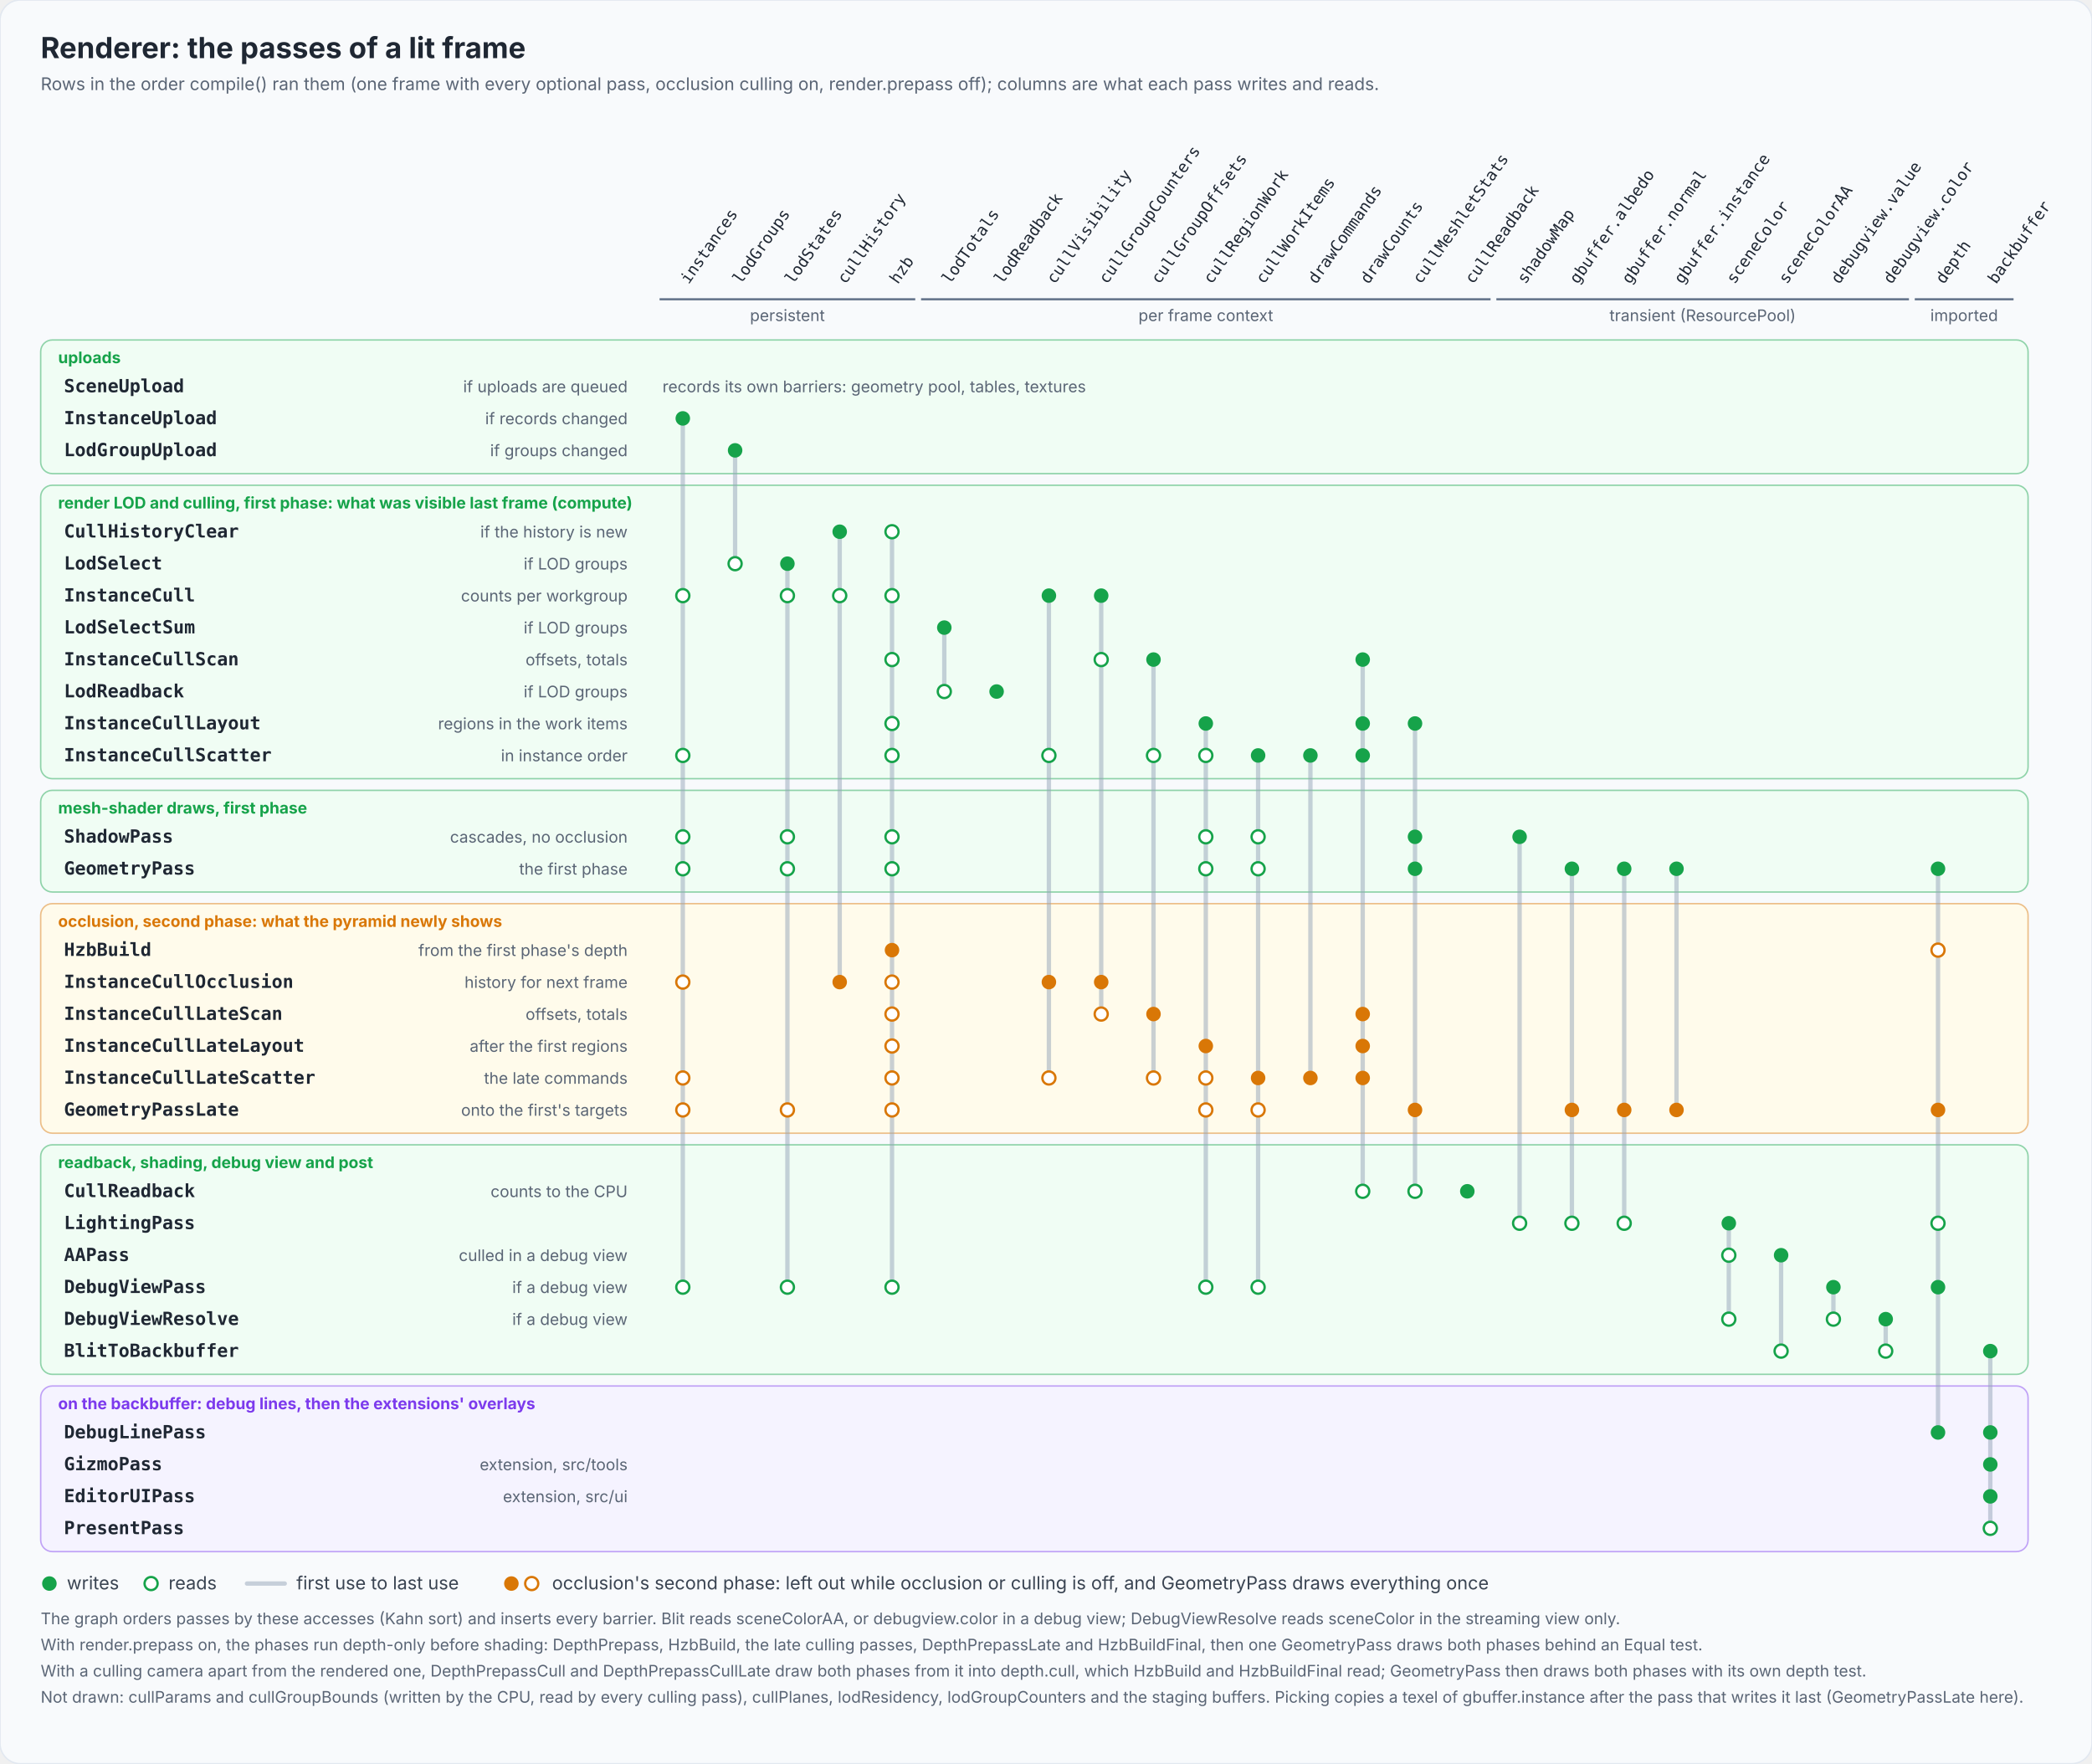
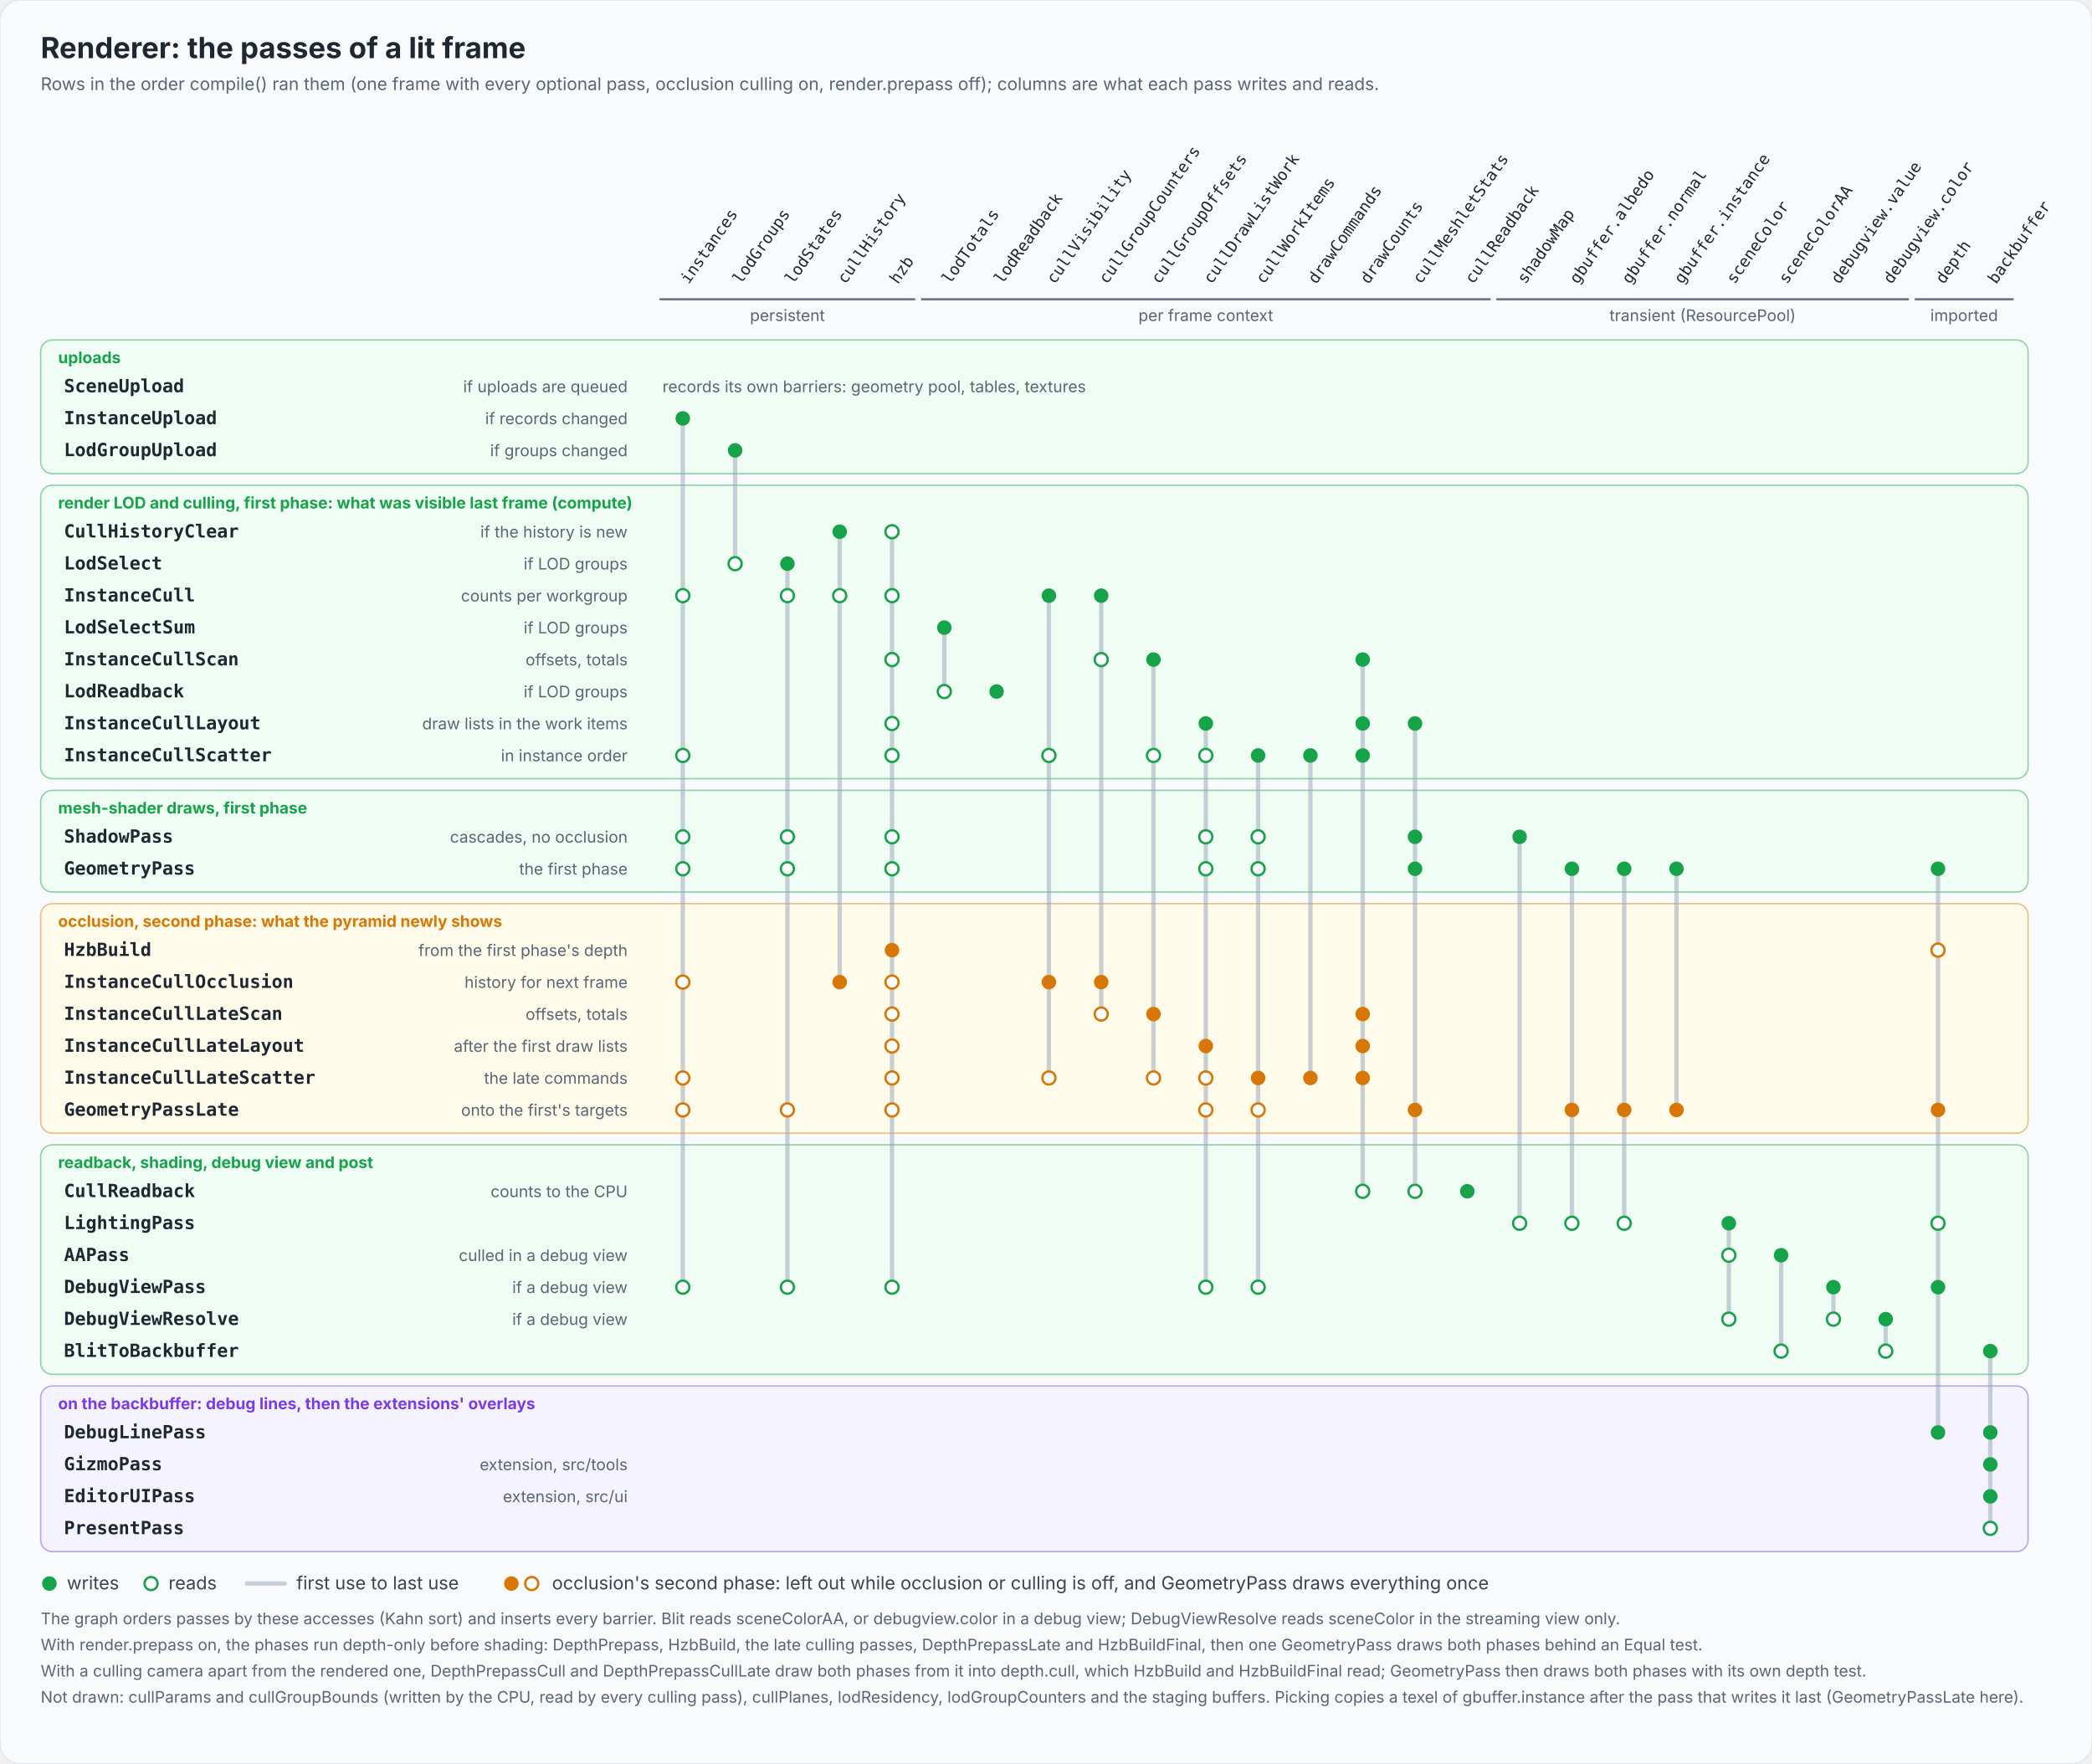
<svg xmlns="http://www.w3.org/2000/svg" width="1440" height="1214" viewBox="0 0 1440 1214" font-family="Inter, Segoe UI, Helvetica, Arial, sans-serif">
  <style>
    .title { font-size: 20px; font-weight: 700; fill: #1f2733; }
    .pass { font-size: 12.5px; font-weight: 700; fill: #1f2733; font-family: JetBrains Mono, Consolas, Menlo, monospace; }
    .res { font-size: 11px; fill: #1f2733; font-family: JetBrains Mono, Consolas, Menlo, monospace; }
    .band { font-size: 11px; font-weight: 700; }
    .s { font-size: 11px; fill: #5a6575; }
    .t { font-size: 12.5px; fill: #3a4452; }
  </style>
  <rect x="0" y="0" width="1440" height="1214" rx="14" fill="#f8fafc" stroke="#e2e8f0" />
  <text x="28" y="40" class="title">Renderer: the passes of a lit frame</text>
  <text x="28" y="62" class="s" style="font-size:12px">Rows in the order compile() ran them (one frame with every optional pass, occlusion culling on, render.prepass off); columns are what each pass writes and reads.</text>
  <text x="474" y="196" class="res" transform="rotate(-55 474 196)">instances</text>
  <text x="510" y="196" class="res" transform="rotate(-55 510 196)">lodGroups</text>
  <text x="546" y="196" class="res" transform="rotate(-55 546 196)">lodStates</text>
  <text x="582" y="196" class="res" transform="rotate(-55 582 196)">cullHistory</text>
  <text x="618" y="196" class="res" transform="rotate(-55 618 196)">hzb</text>
  <text x="654" y="196" class="res" transform="rotate(-55 654 196)">lodTotals</text>
  <text x="690" y="196" class="res" transform="rotate(-55 690 196)">lodReadback</text>
  <text x="726" y="196" class="res" transform="rotate(-55 726 196)">cullVisibility</text>
  <text x="762" y="196" class="res" transform="rotate(-55 762 196)">cullGroupCounters</text>
  <text x="798" y="196" class="res" transform="rotate(-55 798 196)">cullGroupOffsets</text>
-   <text x="834" y="196" class="res" transform="rotate(-55 834 196)">cullRegionWork</text>
+   <text x="834" y="196" class="res" transform="rotate(-55 834 196)">cullDrawListWork</text>
  <text x="870" y="196" class="res" transform="rotate(-55 870 196)">cullWorkItems</text>
  <text x="906" y="196" class="res" transform="rotate(-55 906 196)">drawCommands</text>
  <text x="942" y="196" class="res" transform="rotate(-55 942 196)">drawCounts</text>
  <text x="978" y="196" class="res" transform="rotate(-55 978 196)">cullMeshletStats</text>
  <text x="1014" y="196" class="res" transform="rotate(-55 1014 196)">cullReadback</text>
  <text x="1050" y="196" class="res" transform="rotate(-55 1050 196)">shadowMap</text>
  <text x="1086" y="196" class="res" transform="rotate(-55 1086 196)">gbuffer.albedo</text>
  <text x="1122" y="196" class="res" transform="rotate(-55 1122 196)">gbuffer.normal</text>
  <text x="1158" y="196" class="res" transform="rotate(-55 1158 196)">gbuffer.instance</text>
  <text x="1194" y="196" class="res" transform="rotate(-55 1194 196)">sceneColor</text>
  <text x="1230" y="196" class="res" transform="rotate(-55 1230 196)">sceneColorAA</text>
  <text x="1266" y="196" class="res" transform="rotate(-55 1266 196)">debugview.value</text>
  <text x="1302" y="196" class="res" transform="rotate(-55 1302 196)">debugview.color</text>
  <text x="1338" y="196" class="res" transform="rotate(-55 1338 196)">depth</text>
  <text x="1374" y="196" class="res" transform="rotate(-55 1374 196)">backbuffer</text>
  <line x1="454" y1="206" x2="630" y2="206" stroke="#64748b" stroke-width="1.5" />
  <text x="542" y="221" class="s" text-anchor="middle">persistent</text>
  <line x1="634" y1="206" x2="1026" y2="206" stroke="#64748b" stroke-width="1.5" />
  <text x="830" y="221" class="s" text-anchor="middle">per frame context</text>
  <line x1="1030" y1="206" x2="1314" y2="206" stroke="#64748b" stroke-width="1.5" />
  <text x="1172" y="221" class="s" text-anchor="middle">transient (ResourcePool)</text>
  <line x1="1318" y1="206" x2="1386" y2="206" stroke="#64748b" stroke-width="1.5" />
  <text x="1352" y="221" class="s" text-anchor="middle">imported</text>
  <rect x="28" y="234" width="1368" height="92" rx="8" fill="#f0fdf4" stroke="#16a34a" stroke-opacity="0.45" />
  <text x="40" y="250" class="band" fill="#16a34a">uploads</text>
  <rect x="28" y="334" width="1368" height="202" rx="8" fill="#f0fdf4" stroke="#16a34a" stroke-opacity="0.45" />
  <text x="40" y="350" class="band" fill="#16a34a">render LOD and culling, first phase: what was visible last frame (compute)</text>
  <rect x="28" y="544" width="1368" height="70" rx="8" fill="#f0fdf4" stroke="#16a34a" stroke-opacity="0.45" />
  <text x="40" y="560" class="band" fill="#16a34a">mesh-shader draws, first phase</text>
  <rect x="28" y="622" width="1368" height="158" rx="8" fill="#fffbeb" stroke="#d97706" stroke-opacity="0.45" />
  <text x="40" y="638" class="band" fill="#d97706">occlusion, second phase: what the pyramid newly shows</text>
  <rect x="28" y="788" width="1368" height="158" rx="8" fill="#f0fdf4" stroke="#16a34a" stroke-opacity="0.45" />
  <text x="40" y="804" class="band" fill="#16a34a">readback, shading, debug view and post</text>
  <rect x="28" y="954" width="1368" height="114" rx="8" fill="#f5f3ff" stroke="#7c3aed" stroke-opacity="0.45" />
  <text x="40" y="970" class="band" fill="#7c3aed">on the backbuffer: debug lines, then the extensions' overlays</text>
  <line x1="470" y1="288" x2="470" y2="886" stroke="#94a3b8" stroke-width="3" stroke-linecap="round" opacity="0.5" />
  <line x1="506" y1="310" x2="506" y2="388" stroke="#94a3b8" stroke-width="3" stroke-linecap="round" opacity="0.5" />
  <line x1="542" y1="388" x2="542" y2="886" stroke="#94a3b8" stroke-width="3" stroke-linecap="round" opacity="0.5" />
  <line x1="578" y1="366" x2="578" y2="676" stroke="#94a3b8" stroke-width="3" stroke-linecap="round" opacity="0.5" />
  <line x1="614" y1="366" x2="614" y2="886" stroke="#94a3b8" stroke-width="3" stroke-linecap="round" opacity="0.5" />
  <line x1="650" y1="432" x2="650" y2="476" stroke="#94a3b8" stroke-width="3" stroke-linecap="round" opacity="0.5" />
  <line x1="722" y1="410" x2="722" y2="742" stroke="#94a3b8" stroke-width="3" stroke-linecap="round" opacity="0.5" />
  <line x1="758" y1="410" x2="758" y2="698" stroke="#94a3b8" stroke-width="3" stroke-linecap="round" opacity="0.5" />
  <line x1="794" y1="454" x2="794" y2="742" stroke="#94a3b8" stroke-width="3" stroke-linecap="round" opacity="0.5" />
  <line x1="830" y1="498" x2="830" y2="886" stroke="#94a3b8" stroke-width="3" stroke-linecap="round" opacity="0.5" />
  <line x1="866" y1="520" x2="866" y2="886" stroke="#94a3b8" stroke-width="3" stroke-linecap="round" opacity="0.5" />
  <line x1="902" y1="520" x2="902" y2="742" stroke="#94a3b8" stroke-width="3" stroke-linecap="round" opacity="0.5" />
  <line x1="938" y1="454" x2="938" y2="820" stroke="#94a3b8" stroke-width="3" stroke-linecap="round" opacity="0.5" />
  <line x1="974" y1="498" x2="974" y2="820" stroke="#94a3b8" stroke-width="3" stroke-linecap="round" opacity="0.5" />
  <line x1="1046" y1="576" x2="1046" y2="842" stroke="#94a3b8" stroke-width="3" stroke-linecap="round" opacity="0.5" />
  <line x1="1082" y1="598" x2="1082" y2="842" stroke="#94a3b8" stroke-width="3" stroke-linecap="round" opacity="0.5" />
  <line x1="1118" y1="598" x2="1118" y2="842" stroke="#94a3b8" stroke-width="3" stroke-linecap="round" opacity="0.5" />
  <line x1="1154" y1="598" x2="1154" y2="764" stroke="#94a3b8" stroke-width="3" stroke-linecap="round" opacity="0.5" />
  <line x1="1190" y1="842" x2="1190" y2="908" stroke="#94a3b8" stroke-width="3" stroke-linecap="round" opacity="0.5" />
  <line x1="1226" y1="864" x2="1226" y2="930" stroke="#94a3b8" stroke-width="3" stroke-linecap="round" opacity="0.5" />
  <line x1="1262" y1="886" x2="1262" y2="908" stroke="#94a3b8" stroke-width="3" stroke-linecap="round" opacity="0.5" />
  <line x1="1298" y1="908" x2="1298" y2="930" stroke="#94a3b8" stroke-width="3" stroke-linecap="round" opacity="0.5" />
  <line x1="1334" y1="598" x2="1334" y2="986" stroke="#94a3b8" stroke-width="3" stroke-linecap="round" opacity="0.5" />
  <line x1="1370" y1="930" x2="1370" y2="1052" stroke="#94a3b8" stroke-width="3" stroke-linecap="round" opacity="0.5" />
  <text x="44" y="270" class="pass">SceneUpload</text>
  <text x="432" y="270" class="s" text-anchor="end">if uploads are queued</text>
  <text x="456" y="270" class="s">records its own barriers: geometry pool, tables, textures</text>
  <text x="44" y="292" class="pass">InstanceUpload</text>
  <text x="432" y="292" class="s" text-anchor="end">if records changed</text>
  <circle cx="470" cy="288" r="5" fill="#16a34a" />
  <text x="44" y="314" class="pass">LodGroupUpload</text>
  <text x="432" y="314" class="s" text-anchor="end">if groups changed</text>
  <circle cx="506" cy="310" r="5" fill="#16a34a" />
  <text x="44" y="370" class="pass">CullHistoryClear</text>
  <text x="432" y="370" class="s" text-anchor="end">if the history is new</text>
  <circle cx="578" cy="366" r="5" fill="#16a34a" />
  <circle cx="614" cy="366" r="4.5" fill="#ffffff" stroke="#16a34a" stroke-width="1.6" />
  <text x="44" y="392" class="pass">LodSelect</text>
  <text x="432" y="392" class="s" text-anchor="end">if LOD groups</text>
  <circle cx="542" cy="388" r="5" fill="#16a34a" />
  <circle cx="506" cy="388" r="4.5" fill="#ffffff" stroke="#16a34a" stroke-width="1.6" />
  <text x="44" y="414" class="pass">InstanceCull</text>
  <text x="432" y="414" class="s" text-anchor="end">counts per workgroup</text>
  <circle cx="722" cy="410" r="5" fill="#16a34a" />
  <circle cx="758" cy="410" r="5" fill="#16a34a" />
  <circle cx="470" cy="410" r="4.5" fill="#ffffff" stroke="#16a34a" stroke-width="1.6" />
  <circle cx="542" cy="410" r="4.5" fill="#ffffff" stroke="#16a34a" stroke-width="1.6" />
  <circle cx="578" cy="410" r="4.5" fill="#ffffff" stroke="#16a34a" stroke-width="1.6" />
  <circle cx="614" cy="410" r="4.5" fill="#ffffff" stroke="#16a34a" stroke-width="1.6" />
  <text x="44" y="436" class="pass">LodSelectSum</text>
  <text x="432" y="436" class="s" text-anchor="end">if LOD groups</text>
  <circle cx="650" cy="432" r="5" fill="#16a34a" />
  <text x="44" y="458" class="pass">InstanceCullScan</text>
  <text x="432" y="458" class="s" text-anchor="end">offsets, totals</text>
  <circle cx="794" cy="454" r="5" fill="#16a34a" />
  <circle cx="938" cy="454" r="5" fill="#16a34a" />
  <circle cx="758" cy="454" r="4.5" fill="#ffffff" stroke="#16a34a" stroke-width="1.6" />
  <circle cx="614" cy="454" r="4.5" fill="#ffffff" stroke="#16a34a" stroke-width="1.6" />
  <text x="44" y="480" class="pass">LodReadback</text>
  <text x="432" y="480" class="s" text-anchor="end">if LOD groups</text>
  <circle cx="686" cy="476" r="5" fill="#16a34a" />
  <circle cx="650" cy="476" r="4.5" fill="#ffffff" stroke="#16a34a" stroke-width="1.6" />
  <text x="44" y="502" class="pass">InstanceCullLayout</text>
-   <text x="432" y="502" class="s" text-anchor="end">regions in the work items</text>
+   <text x="432" y="502" class="s" text-anchor="end">draw lists in the work items</text>
  <circle cx="830" cy="498" r="5" fill="#16a34a" />
  <circle cx="938" cy="498" r="5" fill="#16a34a" />
  <circle cx="974" cy="498" r="5" fill="#16a34a" />
  <circle cx="614" cy="498" r="4.5" fill="#ffffff" stroke="#16a34a" stroke-width="1.6" />
  <text x="44" y="524" class="pass">InstanceCullScatter</text>
  <text x="432" y="524" class="s" text-anchor="end">in instance order</text>
  <circle cx="902" cy="520" r="5" fill="#16a34a" />
  <circle cx="938" cy="520" r="5" fill="#16a34a" />
  <circle cx="866" cy="520" r="5" fill="#16a34a" />
  <circle cx="470" cy="520" r="4.5" fill="#ffffff" stroke="#16a34a" stroke-width="1.6" />
  <circle cx="722" cy="520" r="4.5" fill="#ffffff" stroke="#16a34a" stroke-width="1.6" />
  <circle cx="794" cy="520" r="4.5" fill="#ffffff" stroke="#16a34a" stroke-width="1.6" />
  <circle cx="614" cy="520" r="4.5" fill="#ffffff" stroke="#16a34a" stroke-width="1.6" />
  <circle cx="830" cy="520" r="4.5" fill="#ffffff" stroke="#16a34a" stroke-width="1.6" />
  <text x="44" y="580" class="pass">ShadowPass</text>
  <text x="432" y="580" class="s" text-anchor="end">cascades, no occlusion</text>
  <circle cx="1046" cy="576" r="5" fill="#16a34a" />
  <circle cx="974" cy="576" r="5" fill="#16a34a" />
  <circle cx="470" cy="576" r="4.5" fill="#ffffff" stroke="#16a34a" stroke-width="1.6" />
  <circle cx="542" cy="576" r="4.5" fill="#ffffff" stroke="#16a34a" stroke-width="1.6" />
  <circle cx="614" cy="576" r="4.5" fill="#ffffff" stroke="#16a34a" stroke-width="1.6" />
  <circle cx="830" cy="576" r="4.5" fill="#ffffff" stroke="#16a34a" stroke-width="1.6" />
  <circle cx="866" cy="576" r="4.5" fill="#ffffff" stroke="#16a34a" stroke-width="1.6" />
  <text x="44" y="602" class="pass">GeometryPass</text>
  <text x="432" y="602" class="s" text-anchor="end">the first phase</text>
  <circle cx="1082" cy="598" r="5" fill="#16a34a" />
  <circle cx="1118" cy="598" r="5" fill="#16a34a" />
  <circle cx="1154" cy="598" r="5" fill="#16a34a" />
  <circle cx="1334" cy="598" r="5" fill="#16a34a" />
  <circle cx="974" cy="598" r="5" fill="#16a34a" />
  <circle cx="470" cy="598" r="4.5" fill="#ffffff" stroke="#16a34a" stroke-width="1.6" />
  <circle cx="542" cy="598" r="4.5" fill="#ffffff" stroke="#16a34a" stroke-width="1.6" />
  <circle cx="614" cy="598" r="4.5" fill="#ffffff" stroke="#16a34a" stroke-width="1.6" />
  <circle cx="830" cy="598" r="4.5" fill="#ffffff" stroke="#16a34a" stroke-width="1.6" />
  <circle cx="866" cy="598" r="4.5" fill="#ffffff" stroke="#16a34a" stroke-width="1.6" />
  <text x="44" y="658" class="pass">HzbBuild</text>
  <text x="432" y="658" class="s" text-anchor="end">from the first phase's depth</text>
  <circle cx="614" cy="654" r="5" fill="#d97706" />
  <circle cx="1334" cy="654" r="4.5" fill="#ffffff" stroke="#d97706" stroke-width="1.6" />
  <text x="44" y="680" class="pass">InstanceCullOcclusion</text>
  <text x="432" y="680" class="s" text-anchor="end">history for next frame</text>
  <circle cx="722" cy="676" r="5" fill="#d97706" />
  <circle cx="758" cy="676" r="5" fill="#d97706" />
  <circle cx="578" cy="676" r="5" fill="#d97706" />
  <circle cx="470" cy="676" r="4.5" fill="#ffffff" stroke="#d97706" stroke-width="1.6" />
  <circle cx="614" cy="676" r="4.5" fill="#ffffff" stroke="#d97706" stroke-width="1.6" />
  <text x="44" y="702" class="pass">InstanceCullLateScan</text>
  <text x="432" y="702" class="s" text-anchor="end">offsets, totals</text>
  <circle cx="794" cy="698" r="5" fill="#d97706" />
  <circle cx="938" cy="698" r="5" fill="#d97706" />
  <circle cx="758" cy="698" r="4.5" fill="#ffffff" stroke="#d97706" stroke-width="1.6" />
  <circle cx="614" cy="698" r="4.5" fill="#ffffff" stroke="#d97706" stroke-width="1.6" />
  <text x="44" y="724" class="pass">InstanceCullLateLayout</text>
-   <text x="432" y="724" class="s" text-anchor="end">after the first regions</text>
+   <text x="432" y="724" class="s" text-anchor="end">after the first draw lists</text>
  <circle cx="830" cy="720" r="5" fill="#d97706" />
  <circle cx="938" cy="720" r="5" fill="#d97706" />
  <circle cx="614" cy="720" r="4.5" fill="#ffffff" stroke="#d97706" stroke-width="1.6" />
  <text x="44" y="746" class="pass">InstanceCullLateScatter</text>
  <text x="432" y="746" class="s" text-anchor="end">the late commands</text>
  <circle cx="902" cy="742" r="5" fill="#d97706" />
  <circle cx="938" cy="742" r="5" fill="#d97706" />
  <circle cx="866" cy="742" r="5" fill="#d97706" />
  <circle cx="470" cy="742" r="4.5" fill="#ffffff" stroke="#d97706" stroke-width="1.6" />
  <circle cx="722" cy="742" r="4.5" fill="#ffffff" stroke="#d97706" stroke-width="1.6" />
  <circle cx="794" cy="742" r="4.5" fill="#ffffff" stroke="#d97706" stroke-width="1.6" />
  <circle cx="614" cy="742" r="4.5" fill="#ffffff" stroke="#d97706" stroke-width="1.6" />
  <circle cx="830" cy="742" r="4.5" fill="#ffffff" stroke="#d97706" stroke-width="1.6" />
  <text x="44" y="768" class="pass">GeometryPassLate</text>
  <text x="432" y="768" class="s" text-anchor="end">onto the first's targets</text>
  <circle cx="1082" cy="764" r="5" fill="#d97706" />
  <circle cx="1118" cy="764" r="5" fill="#d97706" />
  <circle cx="1154" cy="764" r="5" fill="#d97706" />
  <circle cx="1334" cy="764" r="5" fill="#d97706" />
  <circle cx="974" cy="764" r="5" fill="#d97706" />
  <circle cx="470" cy="764" r="4.5" fill="#ffffff" stroke="#d97706" stroke-width="1.6" />
  <circle cx="542" cy="764" r="4.5" fill="#ffffff" stroke="#d97706" stroke-width="1.6" />
  <circle cx="614" cy="764" r="4.5" fill="#ffffff" stroke="#d97706" stroke-width="1.6" />
  <circle cx="830" cy="764" r="4.5" fill="#ffffff" stroke="#d97706" stroke-width="1.6" />
  <circle cx="866" cy="764" r="4.5" fill="#ffffff" stroke="#d97706" stroke-width="1.6" />
  <text x="44" y="824" class="pass">CullReadback</text>
  <text x="432" y="824" class="s" text-anchor="end">counts to the CPU</text>
  <circle cx="1010" cy="820" r="5" fill="#16a34a" />
  <circle cx="938" cy="820" r="4.5" fill="#ffffff" stroke="#16a34a" stroke-width="1.6" />
  <circle cx="974" cy="820" r="4.5" fill="#ffffff" stroke="#16a34a" stroke-width="1.6" />
  <text x="44" y="846" class="pass">LightingPass</text>
  <circle cx="1190" cy="842" r="5" fill="#16a34a" />
  <circle cx="1082" cy="842" r="4.5" fill="#ffffff" stroke="#16a34a" stroke-width="1.6" />
  <circle cx="1118" cy="842" r="4.5" fill="#ffffff" stroke="#16a34a" stroke-width="1.6" />
  <circle cx="1334" cy="842" r="4.5" fill="#ffffff" stroke="#16a34a" stroke-width="1.6" />
  <circle cx="1046" cy="842" r="4.5" fill="#ffffff" stroke="#16a34a" stroke-width="1.6" />
  <text x="44" y="868" class="pass">AAPass</text>
  <text x="432" y="868" class="s" text-anchor="end">culled in a debug view</text>
  <circle cx="1226" cy="864" r="5" fill="#16a34a" />
  <circle cx="1190" cy="864" r="4.5" fill="#ffffff" stroke="#16a34a" stroke-width="1.6" />
  <text x="44" y="890" class="pass">DebugViewPass</text>
  <text x="432" y="890" class="s" text-anchor="end">if a debug view</text>
  <circle cx="1262" cy="886" r="5" fill="#16a34a" />
  <circle cx="1334" cy="886" r="5" fill="#16a34a" />
  <circle cx="470" cy="886" r="4.5" fill="#ffffff" stroke="#16a34a" stroke-width="1.6" />
  <circle cx="542" cy="886" r="4.5" fill="#ffffff" stroke="#16a34a" stroke-width="1.6" />
  <circle cx="614" cy="886" r="4.5" fill="#ffffff" stroke="#16a34a" stroke-width="1.6" />
  <circle cx="830" cy="886" r="4.5" fill="#ffffff" stroke="#16a34a" stroke-width="1.6" />
  <circle cx="866" cy="886" r="4.5" fill="#ffffff" stroke="#16a34a" stroke-width="1.6" />
  <text x="44" y="912" class="pass">DebugViewResolve</text>
  <text x="432" y="912" class="s" text-anchor="end">if a debug view</text>
  <circle cx="1298" cy="908" r="5" fill="#16a34a" />
  <circle cx="1262" cy="908" r="4.5" fill="#ffffff" stroke="#16a34a" stroke-width="1.6" />
  <circle cx="1190" cy="908" r="4.5" fill="#ffffff" stroke="#16a34a" stroke-width="1.6" />
  <text x="44" y="934" class="pass">BlitToBackbuffer</text>
  <circle cx="1370" cy="930" r="5" fill="#16a34a" />
  <circle cx="1226" cy="930" r="4.5" fill="#ffffff" stroke="#16a34a" stroke-width="1.6" />
  <circle cx="1298" cy="930" r="4.5" fill="#ffffff" stroke="#16a34a" stroke-width="1.6" />
  <text x="44" y="990" class="pass">DebugLinePass</text>
  <circle cx="1370" cy="986" r="5" fill="#16a34a" />
  <circle cx="1334" cy="986" r="5" fill="#16a34a" />
  <text x="44" y="1012" class="pass">GizmoPass</text>
  <text x="432" y="1012" class="s" text-anchor="end">extension, src/tools</text>
  <circle cx="1370" cy="1008" r="5" fill="#16a34a" />
  <text x="44" y="1034" class="pass">EditorUIPass</text>
  <text x="432" y="1034" class="s" text-anchor="end">extension, src/ui</text>
  <circle cx="1370" cy="1030" r="5" fill="#16a34a" />
  <text x="44" y="1056" class="pass">PresentPass</text>
  <circle cx="1370" cy="1052" r="4.5" fill="#ffffff" stroke="#16a34a" stroke-width="1.6" />
  <circle cx="34" cy="1090" r="5" fill="#16a34a" />
  <text x="46" y="1094" class="t">writes</text>
  <circle cx="104" cy="1090" r="4.5" fill="#ffffff" stroke="#16a34a" stroke-width="1.6" />
  <text x="116" y="1094" class="t">reads</text>
  <line x1="170" y1="1090" x2="196" y2="1090" stroke="#94a3b8" stroke-width="3" stroke-linecap="round" opacity="0.5" />
  <text x="204" y="1094" class="t">first use to last use</text>
  <circle cx="352" cy="1090" r="5" fill="#d97706" />
  <circle cx="366" cy="1090" r="4.5" fill="#ffffff" stroke="#d97706" stroke-width="1.6" />
  <text x="380" y="1094" class="t">occlusion's second phase: left out while occlusion or culling is off, and GeometryPass draws everything once</text>
  <text x="28" y="1118" class="s">The graph orders passes by these accesses (Kahn sort) and inserts every barrier. Blit reads sceneColorAA, or debugview.color in a debug view; DebugViewResolve reads sceneColor in the streaming view only.</text>
  <text x="28" y="1136" class="s">With render.prepass on, the phases run depth-only before shading: DepthPrepass, HzbBuild, the late culling passes, DepthPrepassLate and HzbBuildFinal, then one GeometryPass draws both phases behind an Equal test.</text>
  <text x="28" y="1154" class="s">With a culling camera apart from the rendered one, DepthPrepassCull and DepthPrepassCullLate draw both phases from it into depth.cull, which HzbBuild and HzbBuildFinal read; GeometryPass then draws both phases with its own depth test.</text>
  <text x="28" y="1172" class="s">Not drawn: cullParams and cullGroupBounds (written by the CPU, read by every culling pass), cullPlanes, lodResidency, lodGroupCounters and the staging buffers. Picking copies a texel of gbuffer.instance after the pass that writes it last (GeometryPassLate here).</text>
</svg>
